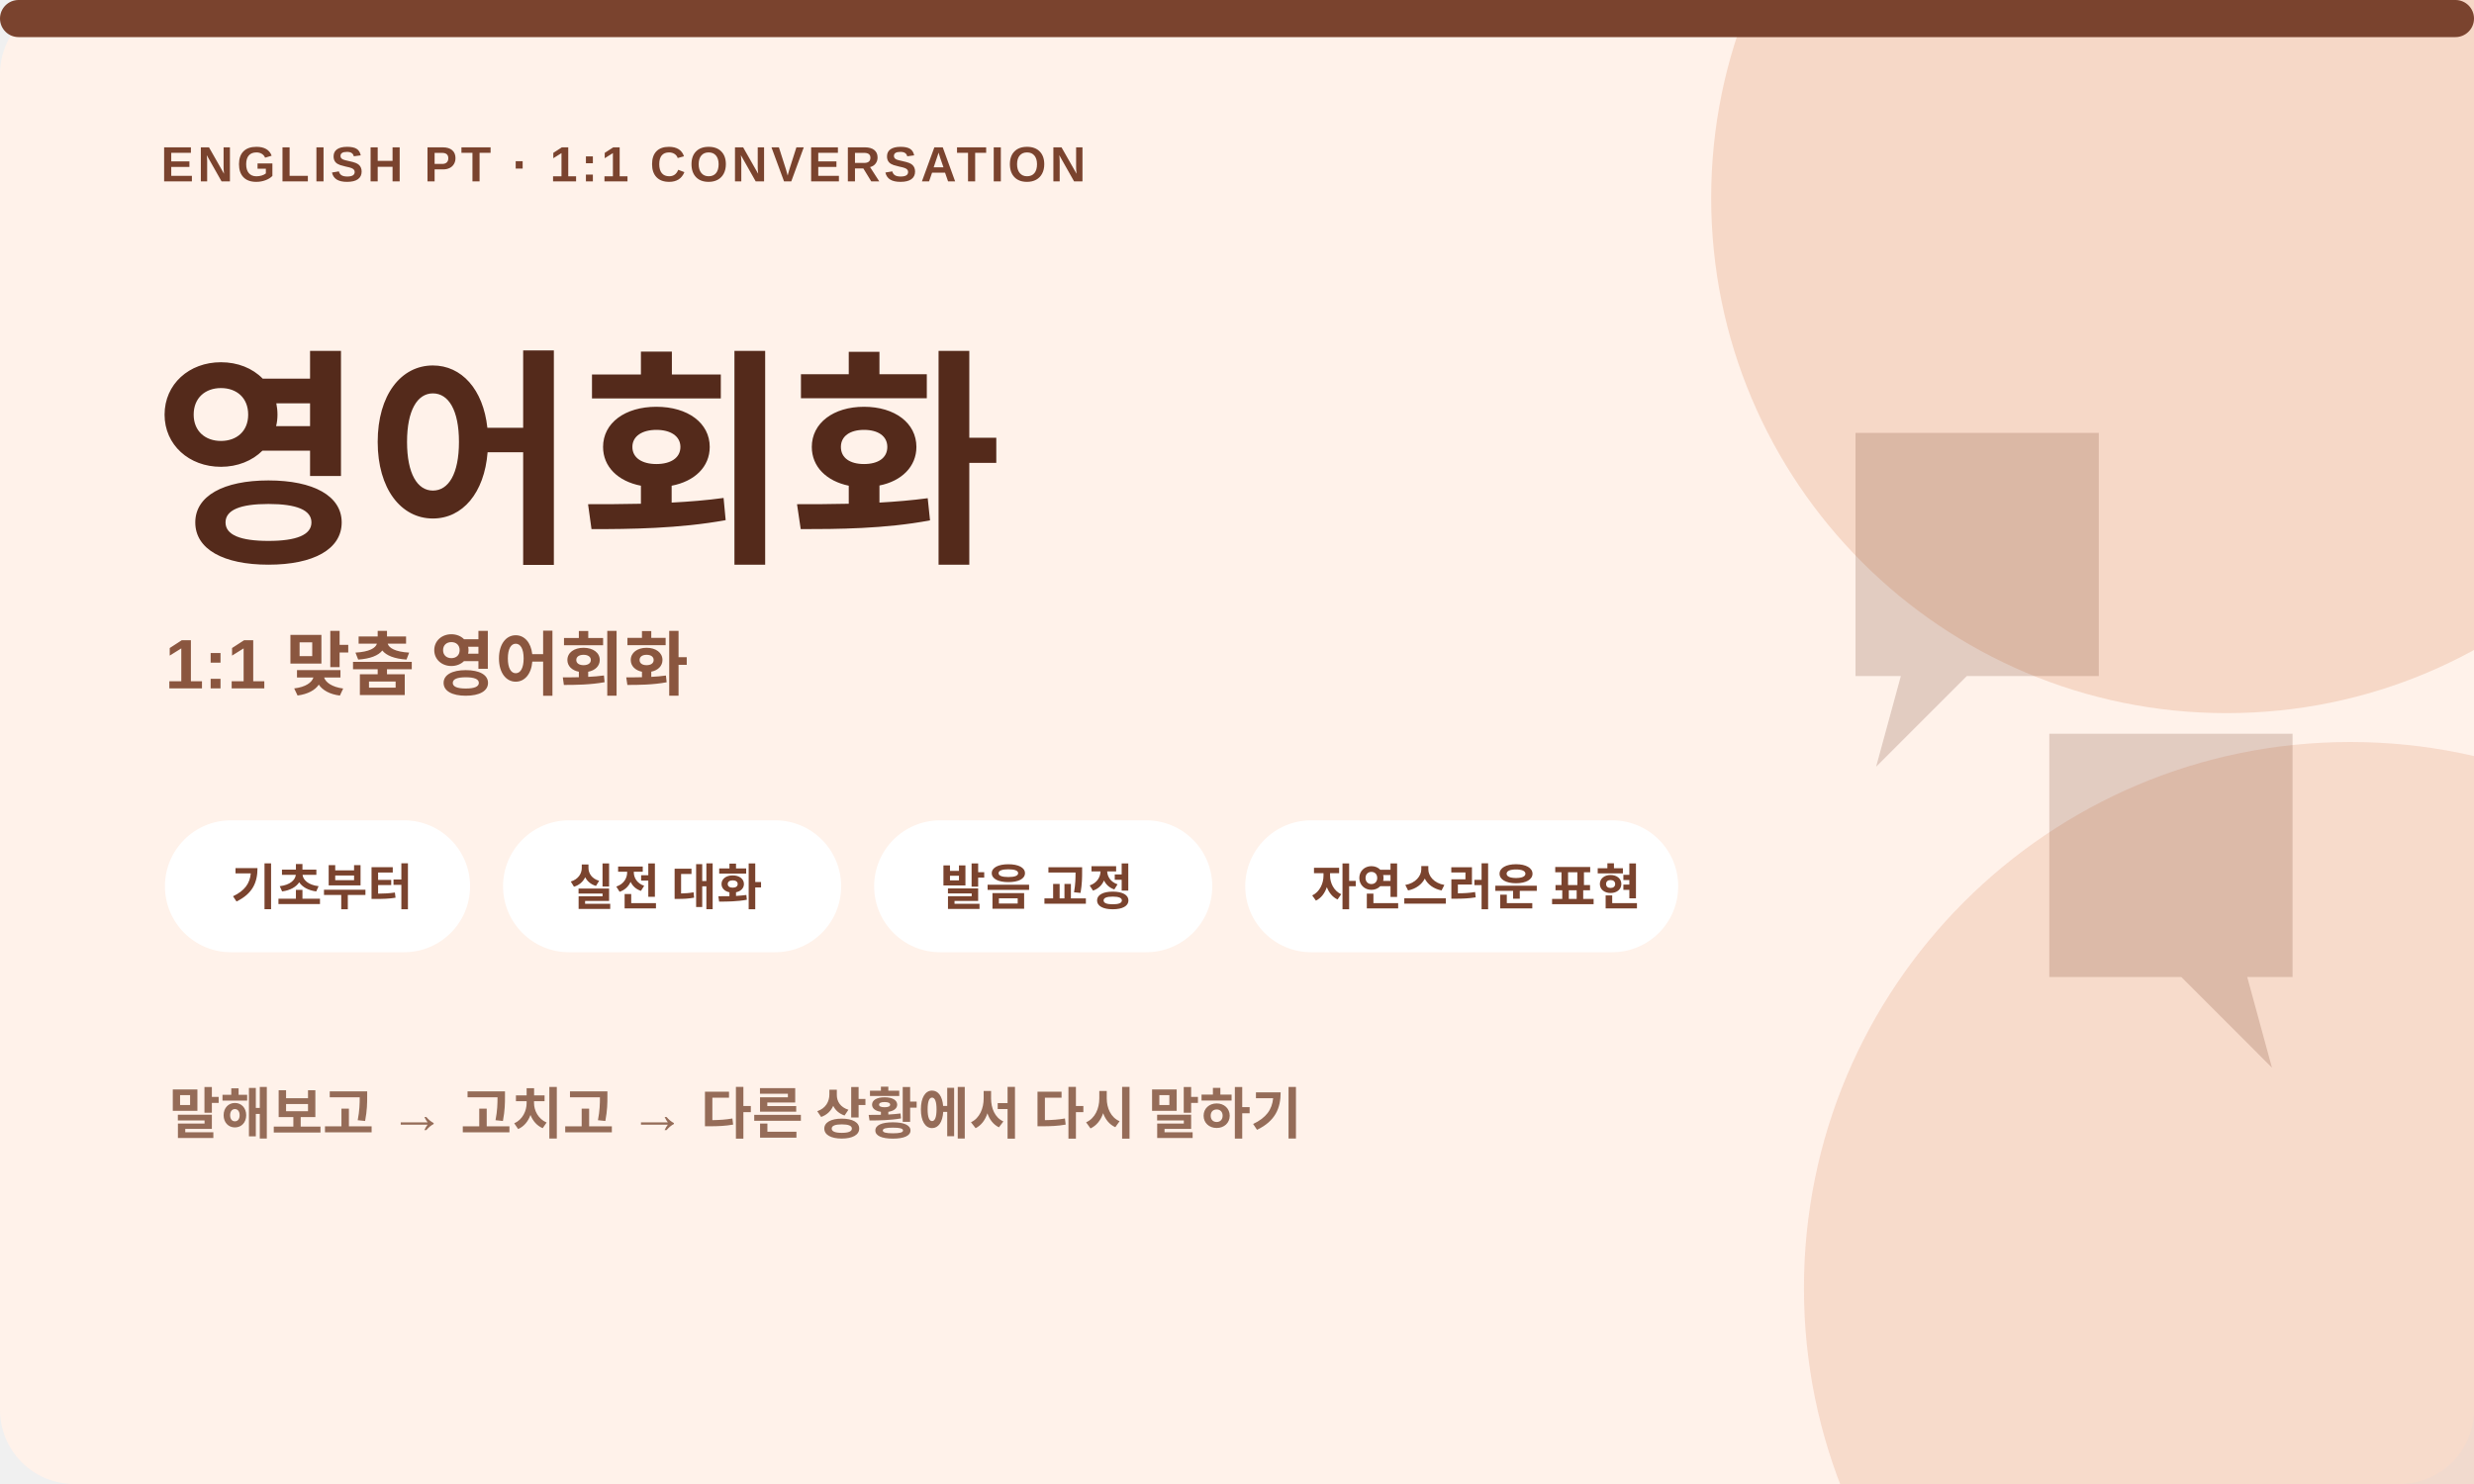
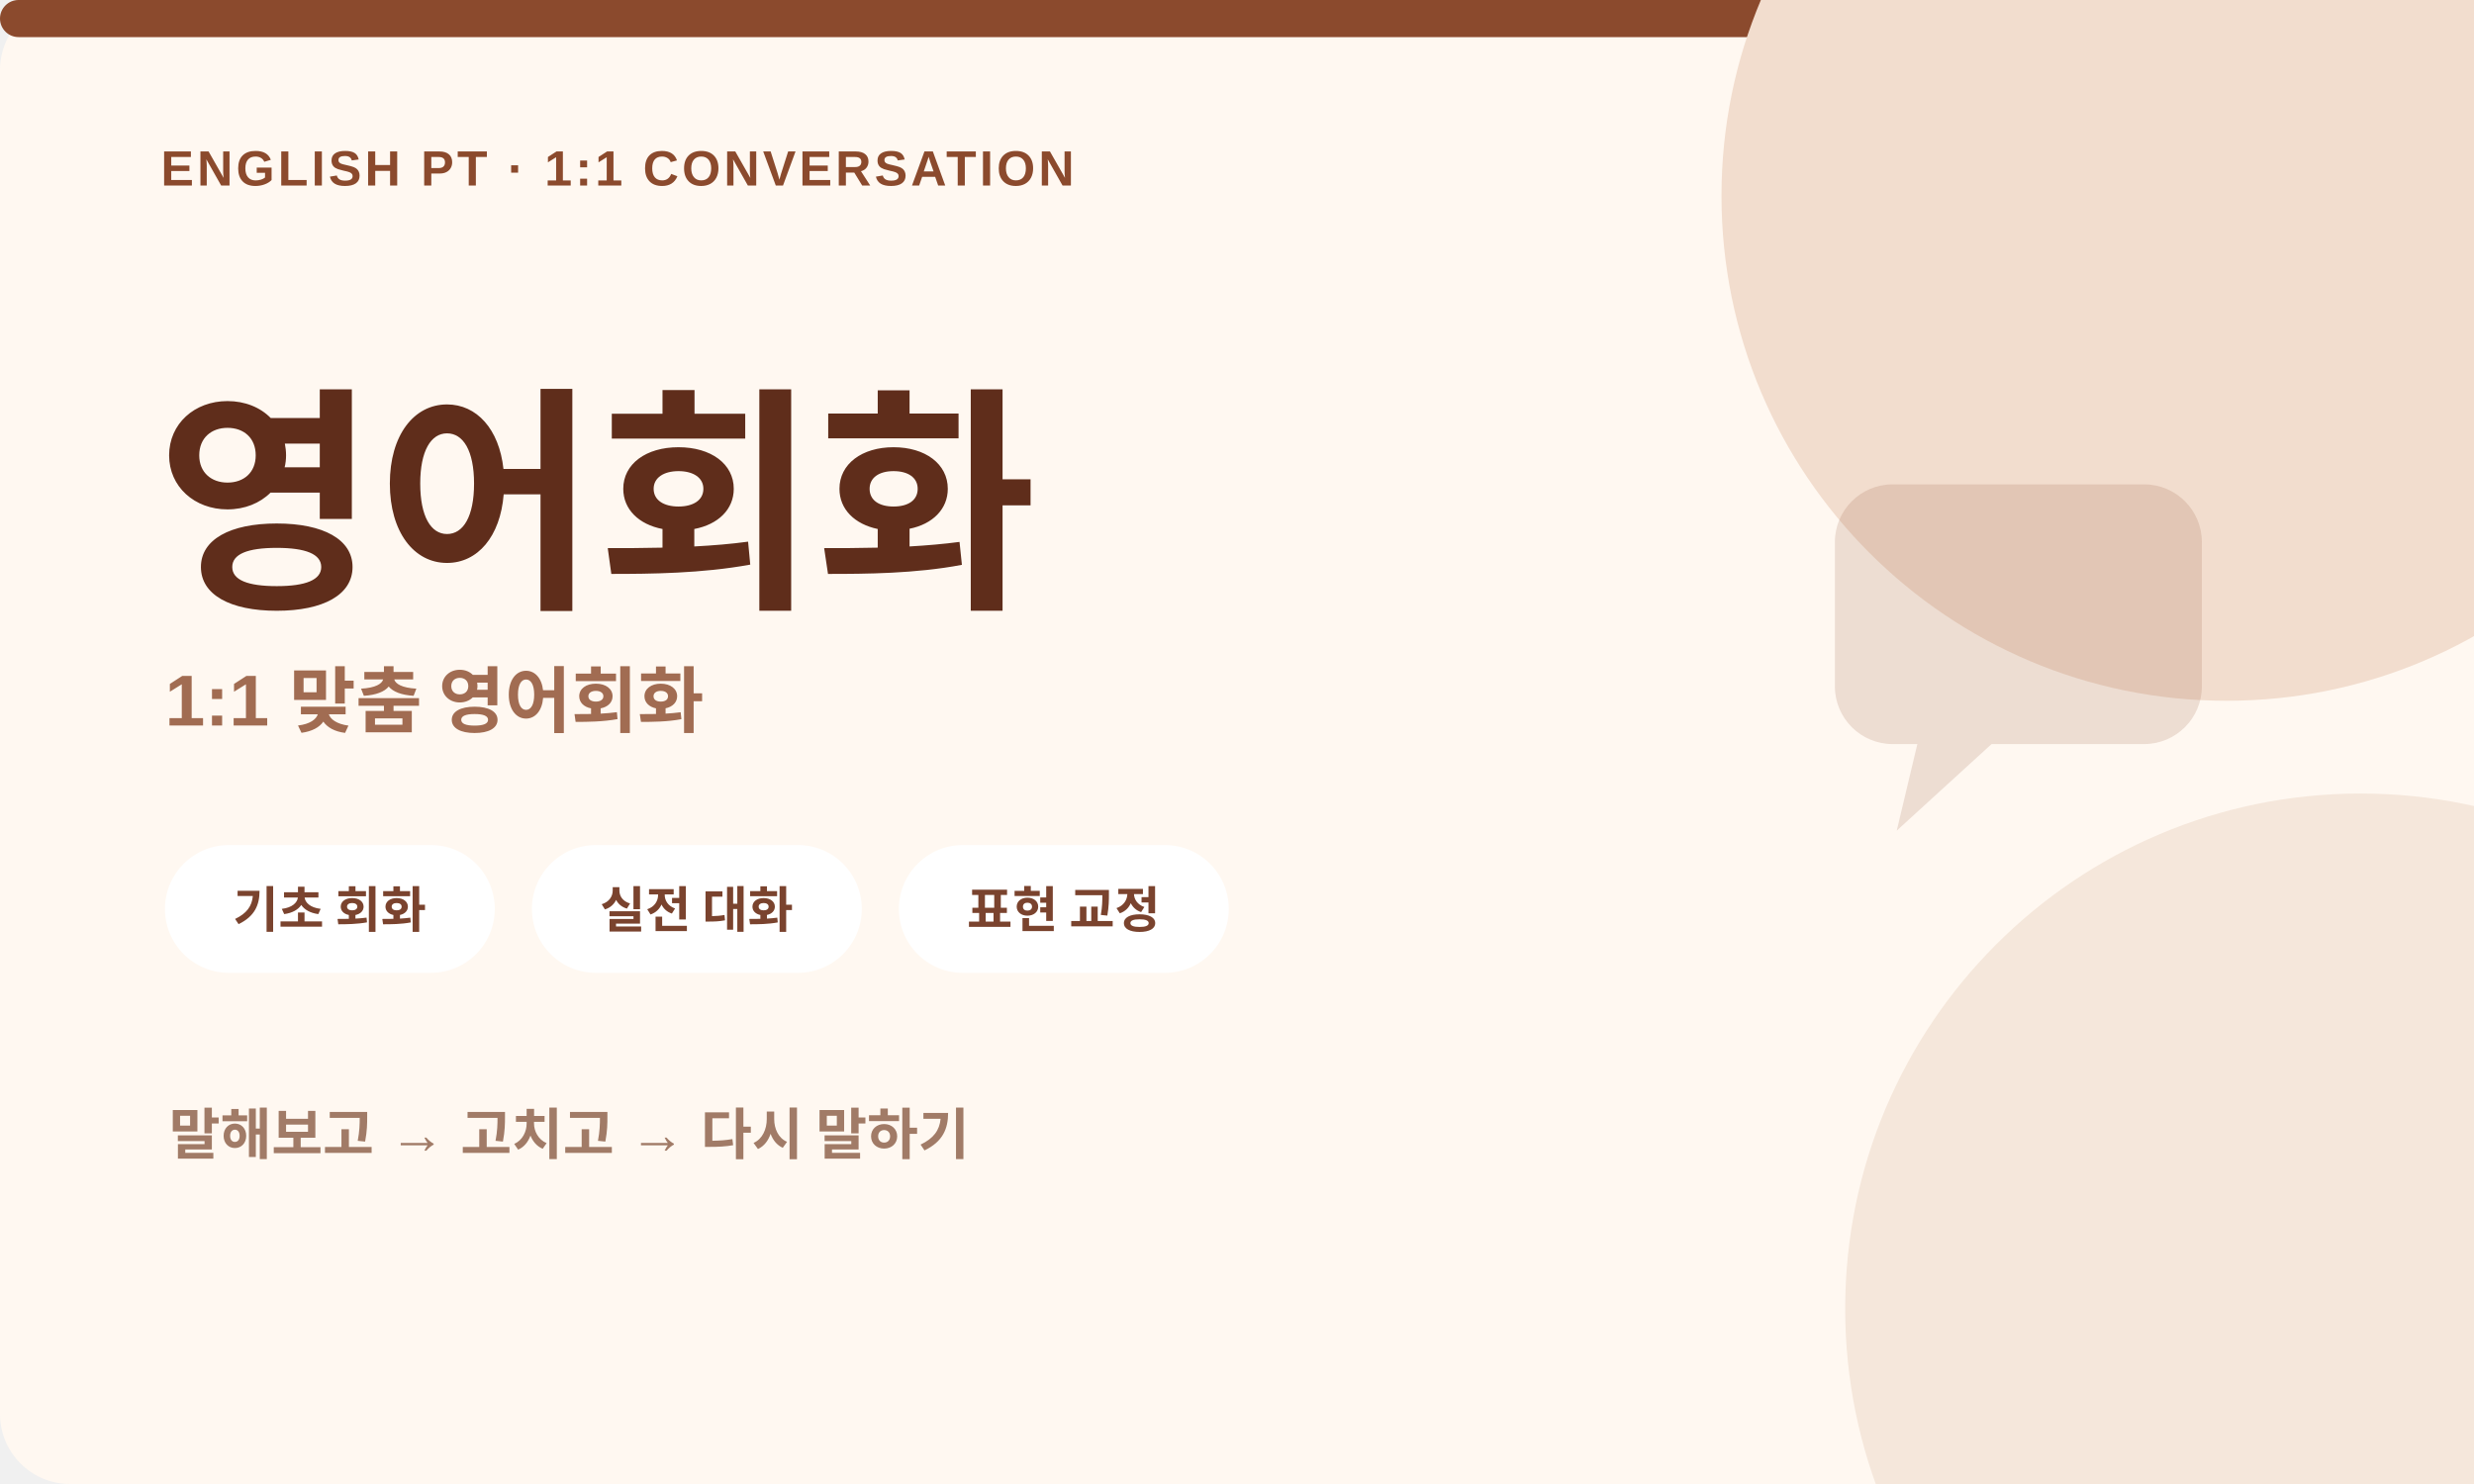
<svg xmlns="http://www.w3.org/2000/svg" width="1200" height="720" viewBox="0 0 1200 720" role="img" aria-labelledby="title desc">
-   <rect width="1200" height="720" rx="36" fill="#FFF2EA" />
-   <circle cx="1080" cy="96" r="250" fill="#F6D8C7" />
-   <circle cx="1140" cy="625" r="265" fill="#F1C9B5" opacity=".58" />
-   <rect x="0" y="0" width="1200" height="18" rx="9" fill="#7A432E" />
-   <text x="78" y="88" font-family="Arial,'Noto Sans KR',sans-serif" font-size="24" font-weight="800" fill="#7A432E" letter-spacing="1.8">ENGLISH PT · 1:1 CONVERSATION</text>
-   <text x="74" y="264" font-family="'Noto Sans KR',Arial,sans-serif" font-size="112" font-weight="900" fill="#542A1B">영어회화</text>
-   <text x="80" y="334" font-family="'Noto Sans KR',Arial,sans-serif" font-size="34" font-weight="800" fill="#8A563F">1:1 맞춤 영어회화</text>
+   <rect width="1200" height="720" rx="34" fill="#FFF8F1" />
+   <rect x="0" y="0" width="1200" height="18" rx="9" fill="#8B4A2D" />
+   <circle cx="1080" cy="95" r="245" fill="#F2DDCE" />
+   <circle cx="1145" cy="635" r="250" fill="#F5E7DB" />
+   <text x="78" y="90" font-family="Arial,'Noto Sans KR',sans-serif" font-size="24" font-weight="800" fill="#8B4A2D" letter-spacing="1.6">ENGLISH PT · 1:1 CONVERSATION</text>
+   <text x="76" y="286" font-family="'Noto Sans KR',Arial,sans-serif" font-size="116" font-weight="900" fill="#5F2D1B">영어회화</text>
+   <text x="80" y="352" font-family="'Noto Sans KR',Arial,sans-serif" font-size="35" font-weight="800" fill="#A16C52">1:1 맞춤 영어회화</text>
  <g font-family="'Noto Sans KR',Arial,sans-serif" font-size="24" font-weight="800" fill="#7A432E">
-     <rect x="80" y="398" width="148" height="64" rx="32" fill="#FFFFFF" />
-     <text x="112" y="439">기초부터</text>
-     <rect x="244" y="398" width="164" height="64" rx="32" fill="#FFFFFF" />
-     <text x="276" y="439">실전 대화</text>
-     <rect x="424" y="398" width="164" height="64" rx="32" fill="#FFFFFF" />
-     <text x="456" y="439">발음 교정</text>
-     <rect x="604" y="398" width="210" height="64" rx="32" fill="#FFFFFF" />
-     <text x="636" y="439">자연스러운 표현</text>
+     <rect x="80" y="410" width="160" height="62" rx="31" fill="#FFFFFF" />
+     <text x="113" y="450">기초 회화</text>
+     <rect x="258" y="410" width="160" height="62" rx="31" fill="#FFFFFF" />
+     <text x="291" y="450">실전 대화</text>
+     <rect x="436" y="410" width="160" height="62" rx="31" fill="#FFFFFF" />
+     <text x="469" y="450">표현 교정</text>
  </g>
-   <text x="82" y="550" font-family="'Noto Sans KR',Arial,sans-serif" font-size="27" font-weight="700" fill="#956C58">말해보고 → 고치고 → 다른 상황에서 다시 말하기</text>
-   <g transform="translate(900 210)" fill="#7A432E" opacity=".22">
-     <path d="M0 0h118v118H54l-44 44 12-44H0z" />
-     <path d="M94 146h118v118h-22l12 44-44-44H94z" />
+   <text x="82" y="560" font-family="'Noto Sans KR',Arial,sans-serif" font-size="27" font-weight="700" fill="#A17B67">말해보고 → 고치고 → 다시 말하기</text>
+   <g transform="translate(890 235)" fill="#8B4A2D" opacity=".16">
+     <path d="M0 0h150a28 28 0 0 1 28 28v70a28 28 0 0 1-28 28H76l-46 42 10-42H28A28 28 0 0 1 0 98V28A28 28 0 0 1 28 0z" />
+     <circle cx="58" cy="63" r="8" />
+     <circle cx="89" cy="63" r="8" />
+     <circle cx="120" cy="63" r="8" />
  </g>
</svg>
